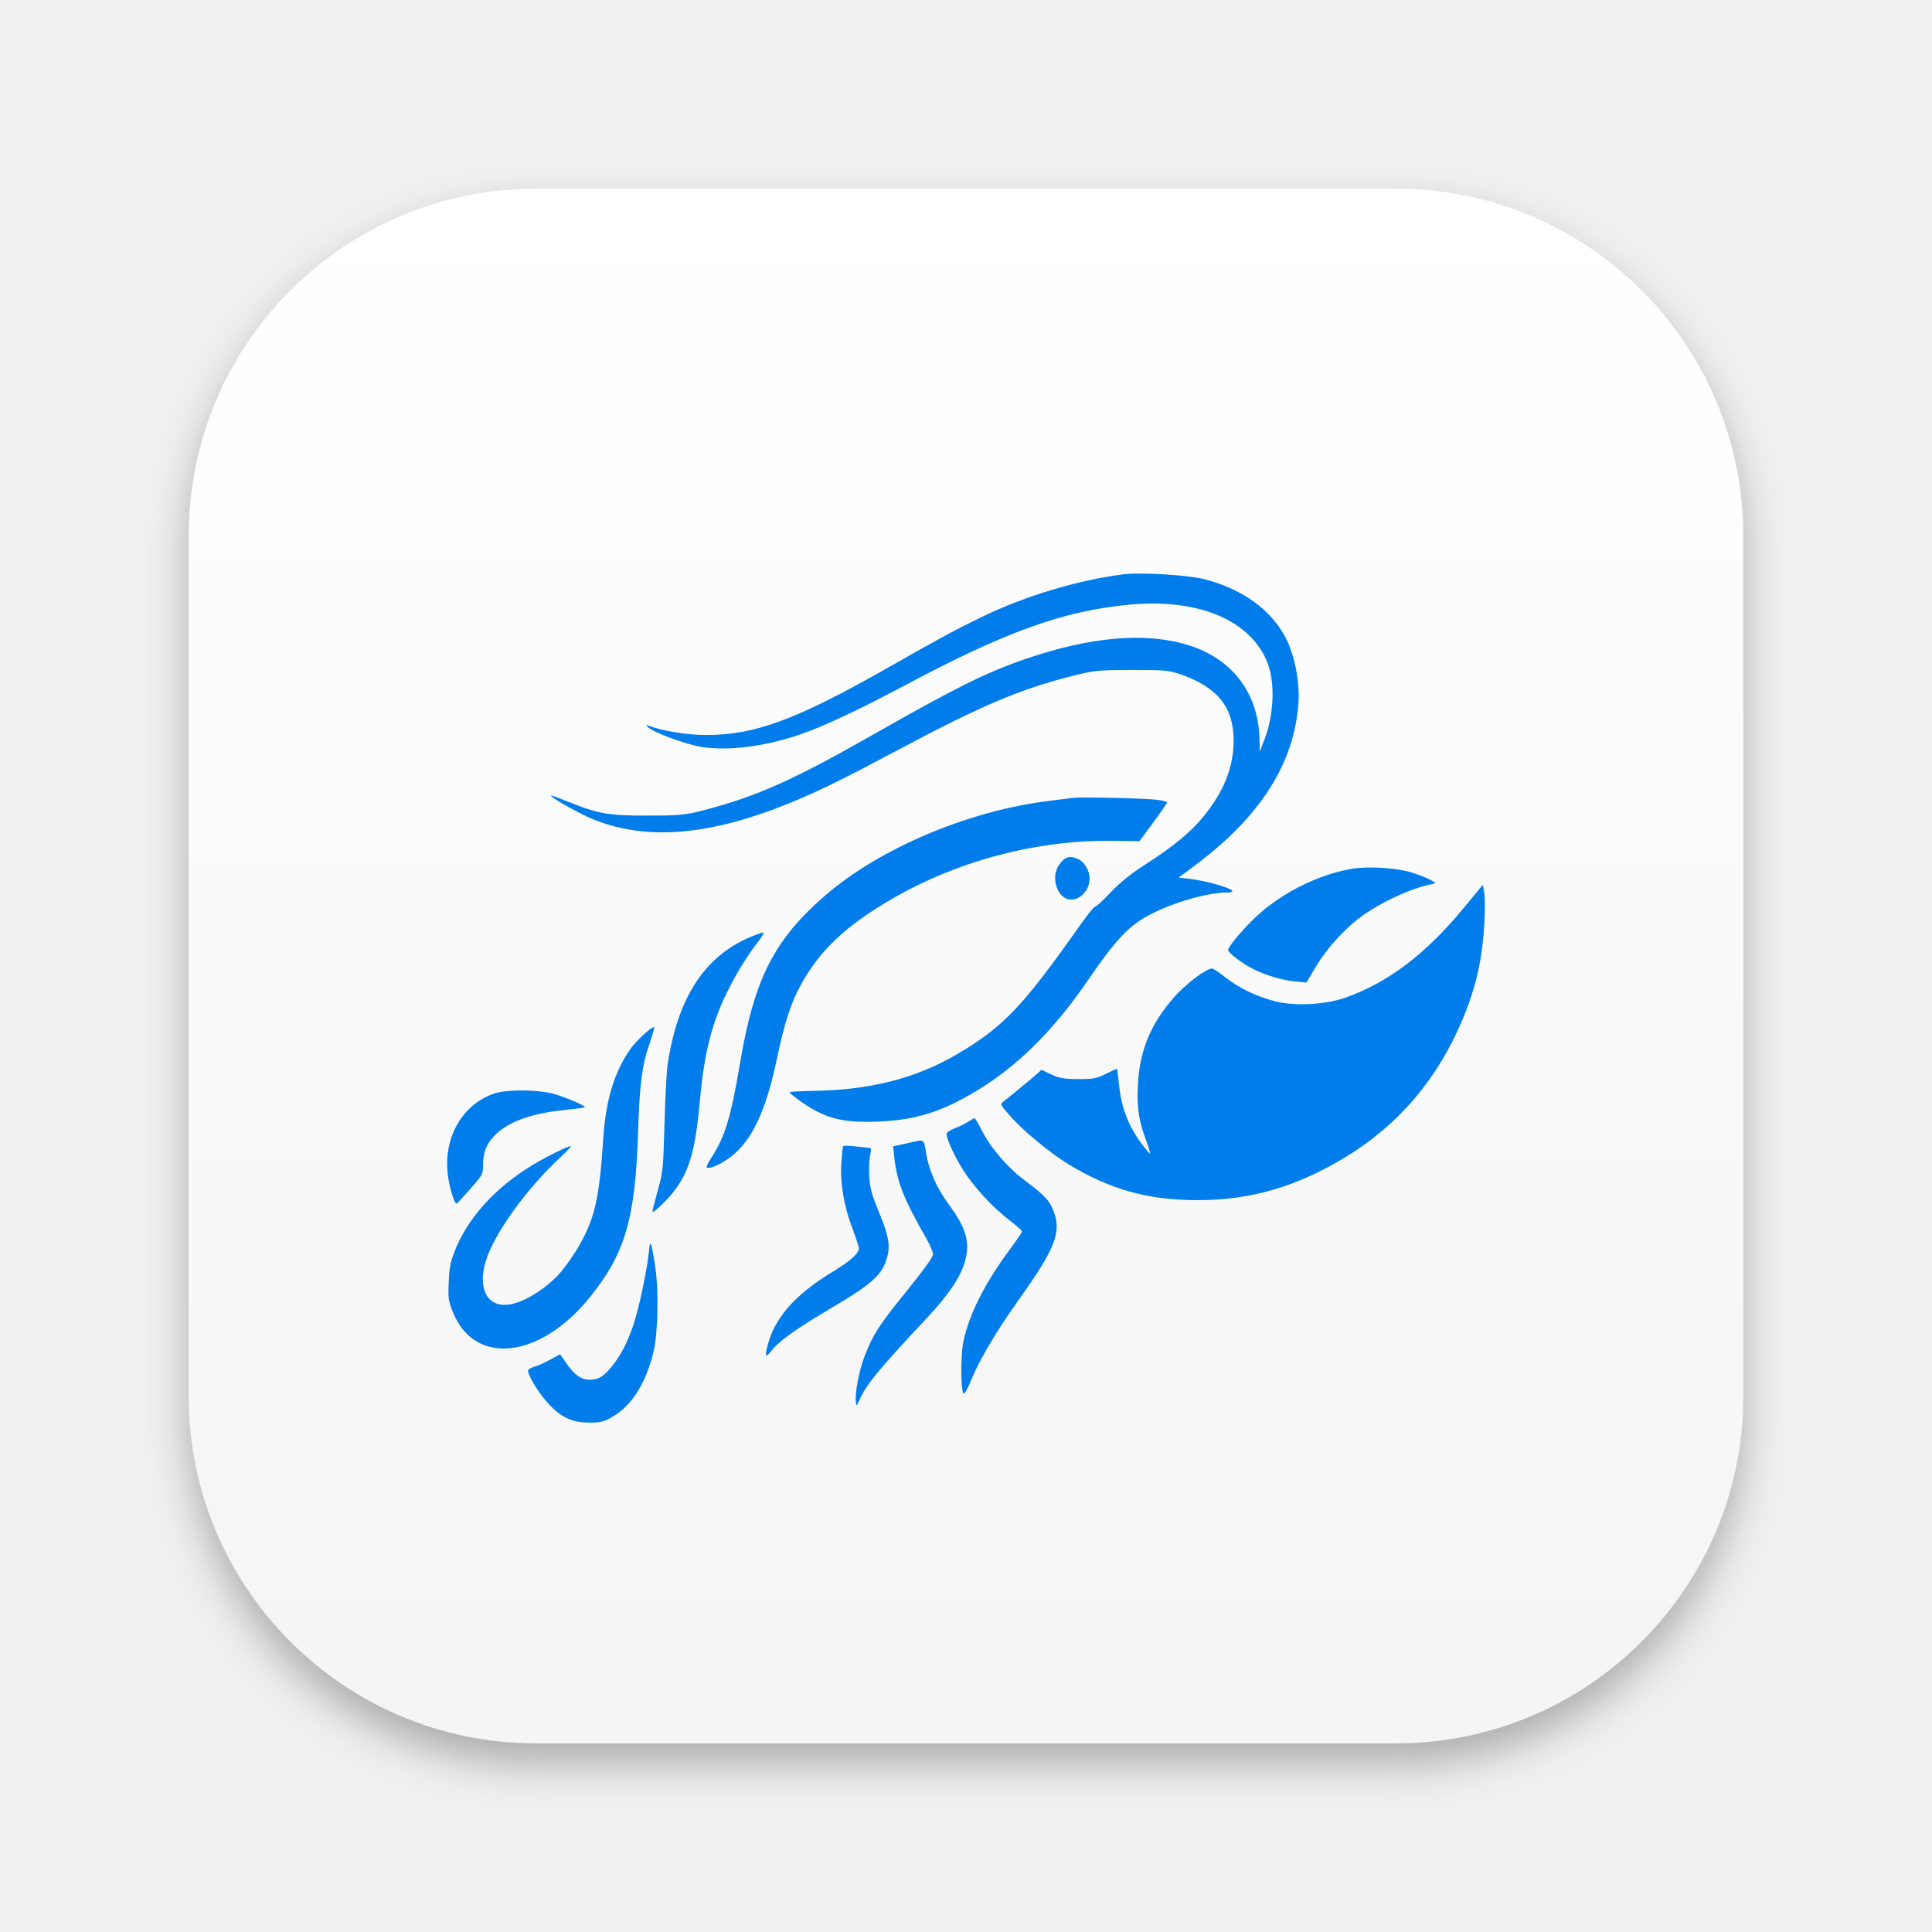
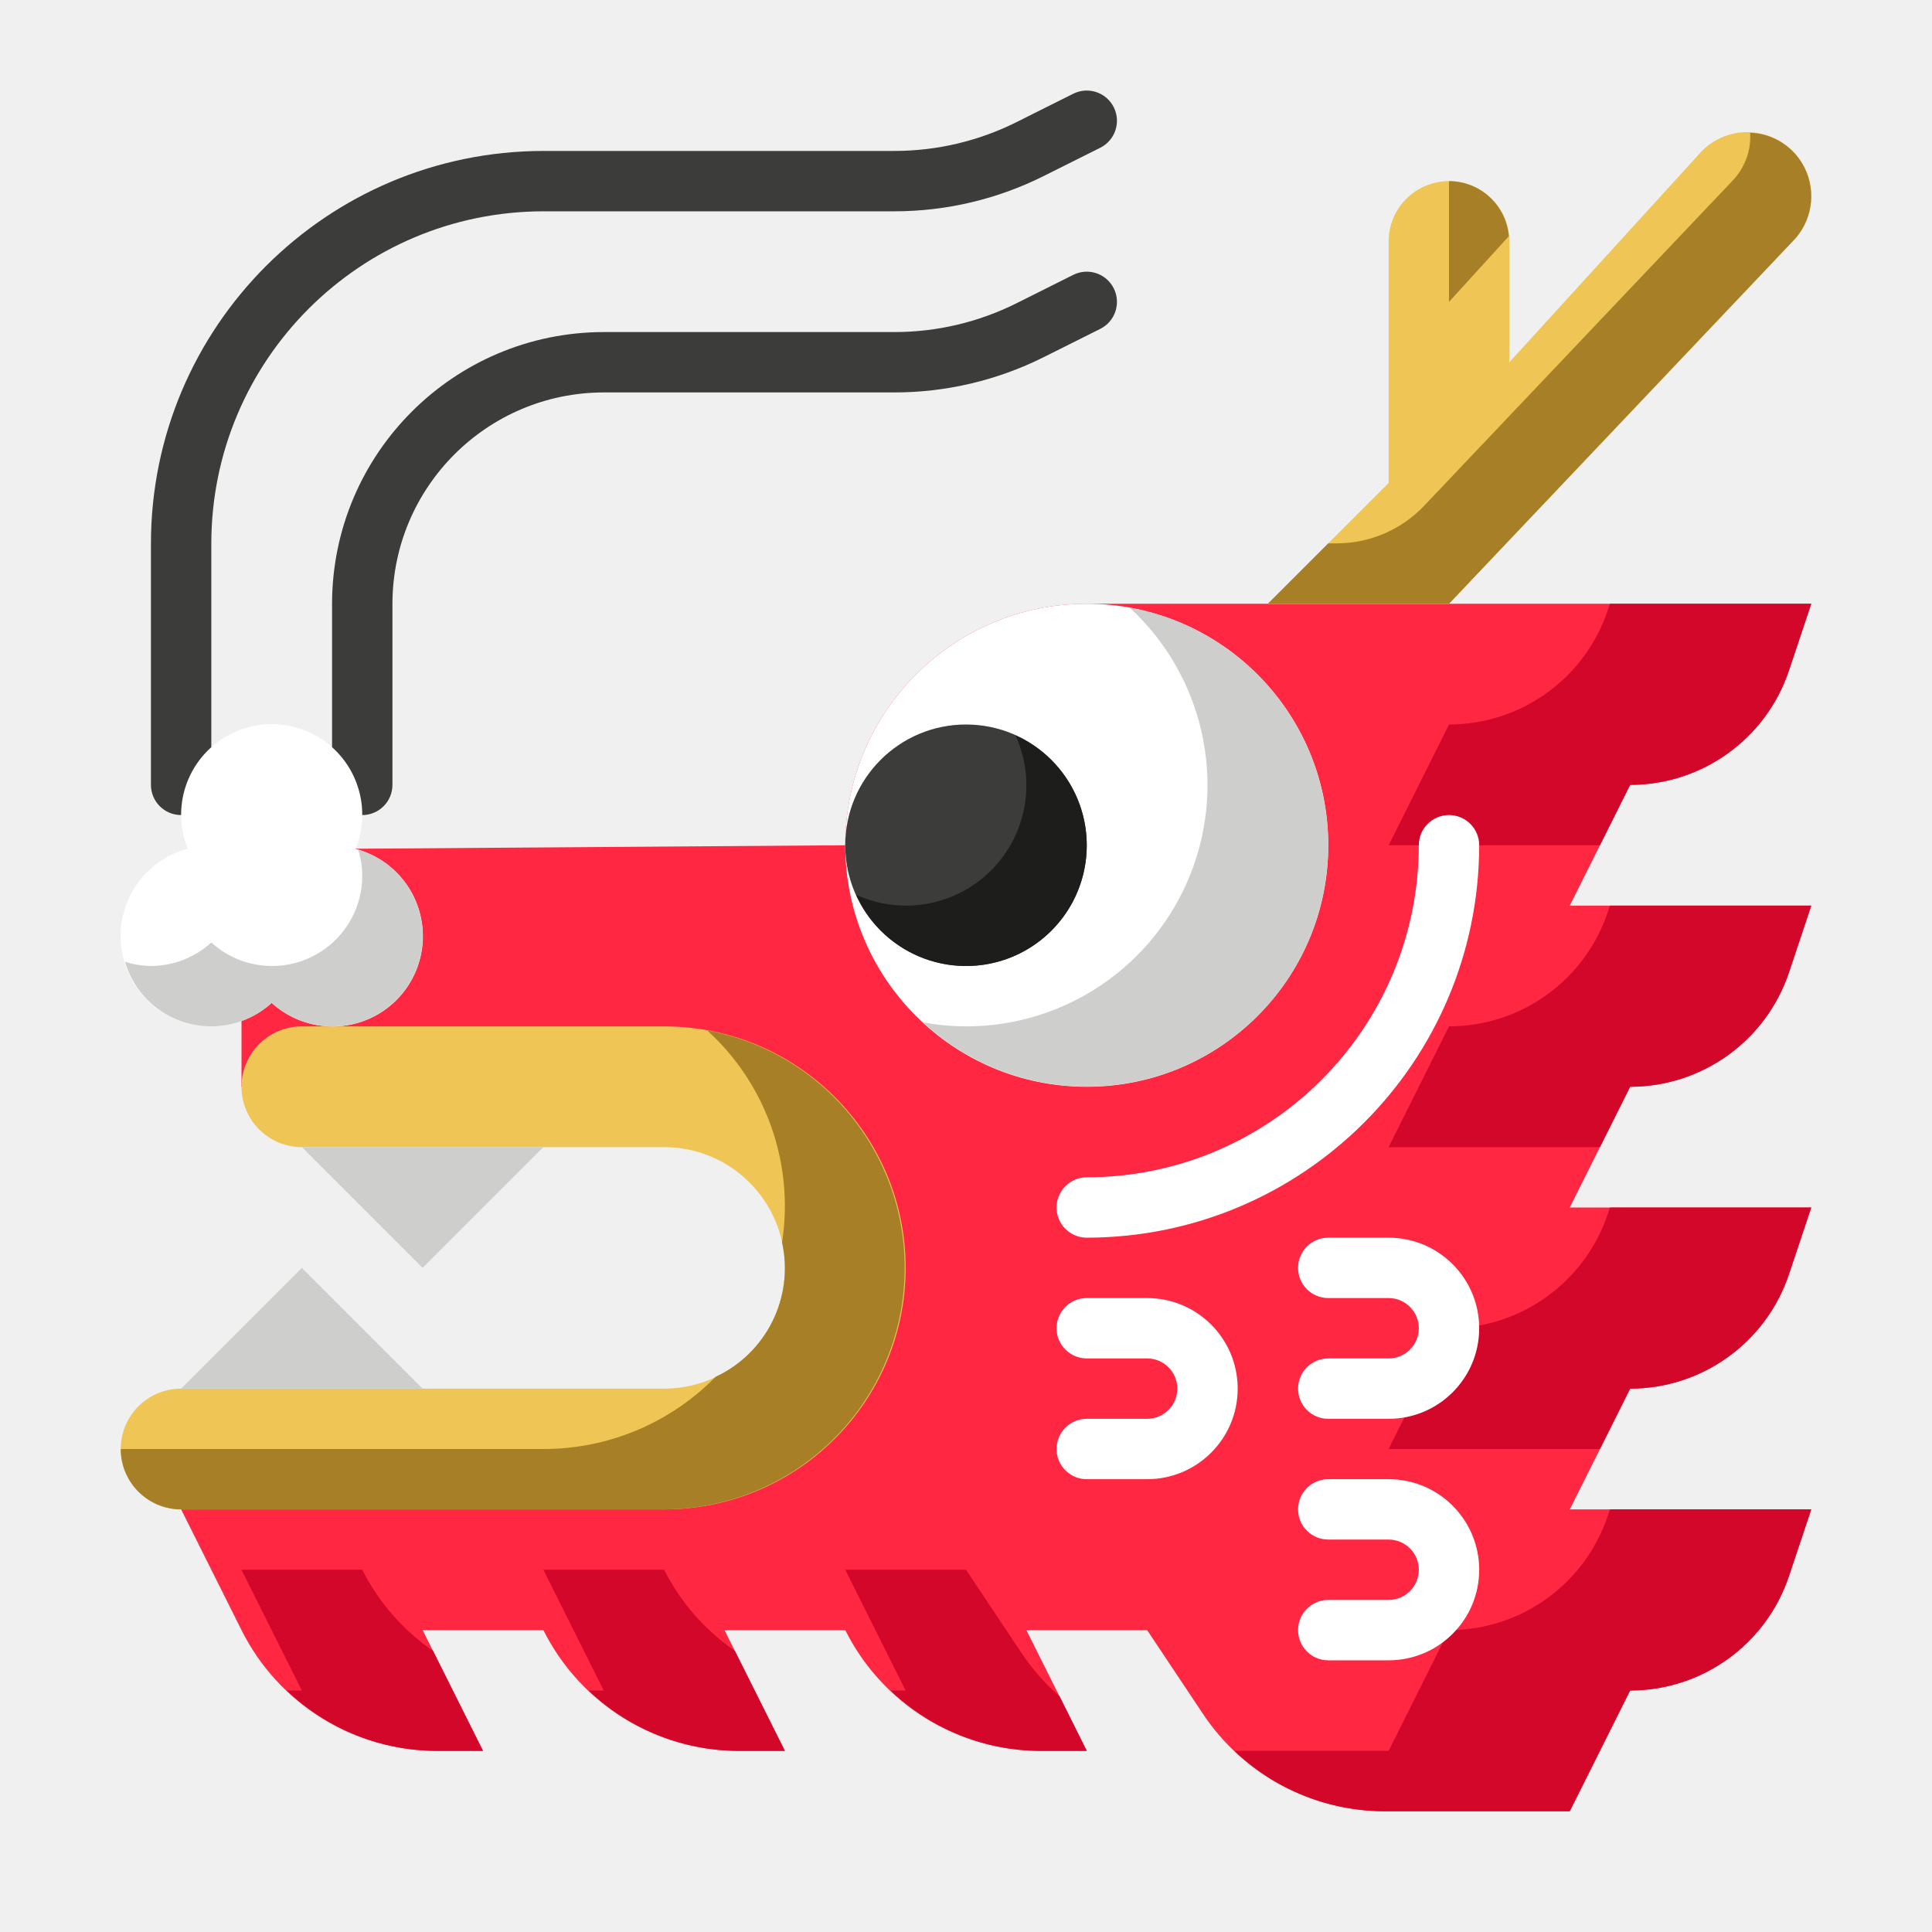
- <svg xmlns="http://www.w3.org/2000/svg" width="1024" height="1024" viewBox="0 0 1024 1024" fill="none">
-   <g filter="url(#filter0_d_159_34)">
-     <rect x="100" y="100" width="824" height="824" rx="184" fill="white" />
-     <rect x="100" y="100" width="824" height="824" rx="184" fill="url(#paint0_linear_159_34)" fill-opacity="0.41" />
+ <svg xmlns="http://www.w3.org/2000/svg" id="Layer_2" viewBox="0 0 64 64" data-name="Layer 2">
+   <path d="m12 27a1 1 0 0 1 -1-1v-6a9.01 9.01 0 0 1 9-9h9.64a9.039 9.039 0 0 0 4.024-.95l1.889-.945a1 1 0 1 1 .894 1.79l-1.888.944a11.055 11.055 0 0 1 -4.919 1.161h-9.64a7.009 7.009 0 0 0 -7 7v6a1 1 0 0 1 -1 1z" fill="#3c3c3b" />
+   <path d="m6 27a1 1 0 0 1 -1-1v-8a13.015 13.015 0 0 1 13-13h11.64a9.039 9.039 0 0 0 4.024-.95l1.889-.945a1 1 0 1 1 .894 1.79l-1.888.944a11.055 11.055 0 0 1 -4.919 1.161h-11.64a11.013 11.013 0 0 0 -11 11v8a1 1 0 0 1 -1 1z" fill="#3c3c3b" />
+   <path d="m6 50 2 4a7.237 7.237 0 0 0 6.472 4h1.528l-2-4h4a7.237 7.237 0 0 0 6.472 4h1.528l-2-4h4a7.237 7.237 0 0 0 6.472 4h1.528l-2-4h4l1.852 2.778a7.236 7.236 0 0 0 6.021 3.222h6.127l2-4a5.55 5.55 0 0 0 5.265-3.8l.735-2.2h-8l2-4a5.55 5.55 0 0 0 5.265-3.8l.735-2.2h-8l2-4a5.55 5.55 0 0 0 5.265-3.8l.735-2.2h-8l2-4a5.55 5.55 0 0 0 5.265-3.8l.735-2.2h-24a8 8 0 0 0 -8 8l-16.22.116-3.78 1.884v6h16l4 6-4 6h-18z" fill="#ff2741" />
+   <g fill="#d30729">
+     <path d="m48 54-2 4h-5.109a7.228 7.228 0 0 0 4.982 2h6.127l2-4a5.55 5.55 0 0 0 5.265-3.8l.735-2.2h-6.667l-.068.2a5.55 5.55 0 0 1 -5.265 3.8z" />
+     <path d="m33.852 54.778-1.852-2.778h-4l2 4h-.5a7.22 7.22 0 0 0 4.97 2h1.53l-.9-1.807a7.237 7.237 0 0 1 -1.248-1.415z" />
+     <path d="m22 52h-4l2 4h-.5a7.22 7.22 0 0 0 4.97 2h1.53l-1.657-3.313a7.219 7.219 0 0 1 -2.343-2.687z" />
+     <path d="m12 52h-4l2 4h-.5a7.22 7.22 0 0 0 4.97 2h1.53l-1.657-3.313a7.219 7.219 0 0 1 -2.343-2.687z" />
+     <path d="m48 24-2 4h7l1-2a5.55 5.55 0 0 0 5.265-3.8l.735-2.2h-6.667l-.068.2a5.55 5.55 0 0 1 -5.265 3.8z" />
+     <path d="m59.265 32.205.735-2.205h-6.667l-.068.2a5.55 5.55 0 0 1 -5.265 3.8l-2 4h7l1-2a5.55 5.55 0 0 0 5.265-3.795z" />
+     <path d="m48 44-2 4h7l1-2a5.55 5.55 0 0 0 5.265-3.8l.735-2.2h-6.667l-.068.2a5.55 5.55 0 0 1 -5.265 3.8z" />
  </g>
-   <path fill-rule="evenodd" clip-rule="evenodd" d="M343.869 663.994C344.41 658.75 344.631 658.176 345.283 660.313C345.709 661.705 346.675 667.17 347.432 672.459C349.133 684.352 348.666 706.564 346.521 715.863C342.718 732.344 335.165 744.64 325.195 750.574C319.973 753.681 318.607 754.034 311.939 753.997C302.719 753.947 296.746 750.958 289.676 742.859C284.462 736.886 279.16 727.727 279.981 726.114C280.266 725.555 281.773 724.766 283.329 724.361C284.886 723.955 288.571 722.307 291.518 720.698L296.878 717.771L300.147 722.509C304.477 728.781 308.027 731.276 312.632 731.281C317.322 731.286 320.12 729.532 324.719 723.698C329.284 717.908 332.457 711.703 335.698 702.234C338.527 693.967 342.877 673.611 343.869 663.994ZM483.175 605.427C489.885 603.885 489.679 603.742 490.765 610.663C492.253 620.154 496.224 629.272 502.737 638.157C512.025 650.826 514.183 658.104 511.6 668.051C509.463 676.278 503.081 685.93 491.802 697.994C465.023 726.633 459.247 733.657 455.458 742.192C454.032 745.401 453.941 745.448 453.645 743.117C453.038 738.35 455.396 726.01 458.33 718.594C462.952 706.913 465.899 702.368 480.719 684.064C489.388 673.358 494.532 666.204 494.532 664.857C494.532 663.676 493.08 660.162 491.307 657.047C478.782 635.065 475.431 626.574 473.953 613.075L473.354 607.61L476.299 606.97C477.919 606.618 481.012 605.923 483.175 605.427ZM516.53 592.697C516.855 592.672 518.526 595.451 520.243 598.874C525.003 608.366 534.056 618.897 543.459 625.884C553.499 633.343 556.287 636.326 558.402 641.861C562.76 653.261 559.344 661.795 539.051 690.202C528.581 704.86 519.178 720.712 515.124 730.54C512.555 736.772 511.054 739.395 510.585 738.477C509.142 735.648 509.153 718.152 510.604 711.13C513.582 696.719 521.893 680.248 535.41 661.968C538.854 657.312 541.68 653.142 541.691 652.7C541.703 652.26 538.86 649.699 535.377 647.01C527.14 640.65 519.539 632.782 512.973 623.823C507.503 616.358 501.059 603.046 501.794 600.727C502.025 599.998 503.926 598.782 506.018 598.026C508.11 597.27 511.198 595.771 512.88 594.697C514.562 593.622 516.204 592.723 516.53 592.697ZM446.853 607.591C447.063 607.179 450.113 607.191 453.629 607.617C457.144 608.044 460.48 608.423 461.043 608.459C461.802 608.508 461.832 609.546 461.157 612.493C460.658 614.677 460.474 619.795 460.749 623.869C461.168 630.066 462.042 633.198 466.096 643.017C471.665 656.506 472.252 661.728 469.086 669.652C466.266 676.708 460.083 681.827 440.364 693.432C422.352 704.033 412.898 710.784 408.978 715.849C406.067 719.609 405.399 719.282 406.46 714.617C410.009 699.006 420.909 686.398 441.752 673.797C450.474 668.524 455.217 664.265 455.217 661.706C455.217 660.793 453.628 655.865 451.685 650.758C447.259 639.118 445.202 626.727 445.935 616.105C446.229 611.835 446.642 608.005 446.853 607.591ZM334.258 555.811C337.405 551.378 345.974 543.578 346.714 544.473C346.916 544.717 345.889 548.395 344.434 552.645C340.208 564.977 339.03 573.994 338.168 600.625C336.702 645.881 331.351 664.241 312.927 687.225C286.536 720.148 251.762 724.218 240.187 695.74C237.621 689.423 237.475 688.445 237.82 679.704C238.124 671.999 238.674 669.139 241.013 663.085C247.647 645.912 262.384 629.573 281.99 617.653C288.93 613.432 300.927 607.467 302.475 607.466C303.015 607.466 300.892 609.817 297.758 612.692C279.338 629.582 261.593 654.203 257.356 668.748C252.888 684.086 259.02 693.876 271.394 691.165C278.912 689.518 289.558 682.718 296.401 675.19C299.632 671.636 304.628 664.47 307.503 659.263C315.457 644.86 317.686 634.642 319.769 603.039C321.092 582.96 325.742 567.804 334.258 555.811ZM404.451 494.252C405.121 494.24 403.727 496.731 401.352 499.786C392.015 511.801 382.734 529.251 378.334 543.071C374.594 554.817 372.487 566.392 370.896 583.908C368.545 609.818 365.301 620.995 357.057 631.594C353.392 636.306 347.026 642.39 345.761 642.39C345.606 642.39 346.828 637.509 348.477 631.542C351.425 620.87 351.485 620.29 352.195 595.567C352.592 581.747 353.33 567.677 353.836 564.301C359.128 528.948 373.252 507.096 397.516 496.719C400.66 495.375 403.781 494.265 404.451 494.252ZM262.352 579.469C268.604 577.43 284.255 577.449 292.475 579.505C298.626 581.044 310.63 586.114 309.981 586.9C309.826 587.085 304.705 587.758 298.6 588.395C280.918 590.239 268.743 594.822 261.744 602.265C257.684 606.584 256.017 611.043 256.017 617.585C256.017 622.32 255.795 622.734 249.348 630.055C245.679 634.219 242.414 637.756 242.091 637.912C241.09 638.394 238.724 631.322 237.628 624.576C234.285 603.992 244.542 585.278 262.352 579.469ZM786.636 472.877C787.037 475.017 787.12 481.705 786.82 487.739C785.825 507.763 782.594 522.441 775.312 540.004C762.271 571.455 741.492 596 713.391 613.148C687.364 629.029 662.762 636.176 634.369 636.101C608.24 636.033 588.273 630.449 566.297 617.066C556.678 611.207 542.306 599.342 535.596 591.718C530.326 585.732 530.039 585.177 531.614 584.03C533.874 582.382 546.418 572.028 549.538 569.234L552.014 567.017L557.129 569.459C561.299 571.451 563.937 571.907 571.417 571.932C579.432 571.959 581.303 571.604 586.228 569.116C589.324 567.551 591.953 566.383 592.072 566.52C592.187 566.658 592.694 570.81 593.197 575.743C594.329 586.814 598.186 596.873 604.671 605.663C607.16 609.037 609.349 611.611 609.536 611.386C609.721 611.158 608.744 607.922 607.362 604.194C603.584 593.993 602.589 587.429 603.068 575.858C603.833 557.417 609.522 543.299 622.01 528.848C628.139 521.755 639.386 513.23 642.521 513.301C643.057 513.314 646.199 515.446 649.504 518.039C656.865 523.815 666.468 528.402 676.208 530.791C686.826 533.398 702.755 532.495 713.391 528.683C736.016 520.572 755.808 505.523 775.859 481.183L785.906 468.985L786.636 472.877ZM568.796 422.881C572.993 422.3 608.352 423.163 614.009 423.986C616.532 424.353 618.593 424.95 618.589 425.312C618.584 425.676 615.29 430.443 611.269 435.907L603.955 445.842L590.088 445.653C549.231 445.094 506.692 456.422 471.38 477.264C447.68 491.252 434.418 503.898 424.413 522.05C419.308 531.312 415.711 542.374 411.951 560.372C406.084 588.453 398.807 604.169 387.615 612.931C382.642 616.824 376.562 619.627 374.711 618.88C374.232 618.686 375.083 616.634 376.603 614.32C384.232 602.693 387.273 592.8 392.241 563.447C399.812 518.715 410.187 498.253 437.199 474.778C466.07 449.687 513.393 429.671 556.127 424.474C561.413 423.832 567.114 423.115 568.796 422.881ZM595.443 304.387C604.387 303.254 629.69 304.762 638.194 306.936C660.596 312.661 677.009 325.671 683.633 342.956C686.988 351.71 688.804 363.087 688.252 371.89C686.221 404.307 668.183 432.777 633.147 458.861L624.729 465.127L631.492 465.94C639.097 466.853 651.697 470.406 653.021 472.009C653.601 472.711 652.553 473.065 649.9 473.065C640.12 473.065 621.869 478.333 609.755 484.652C598.207 490.676 591.766 497.519 575.837 520.687C558.346 546.128 539.37 564.934 518.25 577.756C499.276 589.278 485.717 593.579 465.638 594.447C446.118 595.291 436.571 592.688 423.108 582.855C420.586 581.011 418.523 579.247 418.524 578.934C418.526 578.62 424.172 578.284 431.07 578.188C461.093 577.767 485.427 571.57 507.201 558.8C531.614 544.483 542.107 533.498 572.168 490.79C576.162 485.115 579.928 480.472 580.534 480.472C581.142 480.47 584.744 477.152 588.54 473.095C593.185 468.131 599.015 463.406 606.364 458.652C622.493 448.215 631.165 441.061 638.139 432.437C648.815 419.237 653.843 406.455 653.85 392.501C653.858 374.907 645.401 364.322 625.847 357.457C619.671 355.29 617.234 355.069 599.812 355.104C581.641 355.14 579.875 355.325 567.485 358.491C540.309 365.435 519.505 374.288 476.486 397.218C447.973 412.417 434.153 419.224 419.858 425.108C376.695 442.872 343.054 445.82 314.586 434.33C306.865 431.214 291.386 422.468 292.084 421.616C292.204 421.472 296.227 422.938 301.024 424.875C317.115 431.374 322.554 432.325 343.385 432.28C360.36 432.241 363.221 431.965 373.091 429.409C401.001 422.18 420.449 413.467 463.954 388.701C506.411 364.533 522.968 356.325 543.459 349.295C578.142 337.396 607.189 334.921 629.83 341.934C653.448 349.252 667.281 367.805 667.598 392.593L667.673 398.455L670.136 392.106C675.124 379.243 675.908 362.559 672.021 351.976C663.565 328.948 635.43 316.937 598.308 320.506C563.525 323.85 533.183 334.758 480.117 362.991C458.584 374.448 441.605 382.598 429.443 387.316C409.297 395.13 387.362 398.39 371.78 395.886C363.561 394.565 346.345 388.245 343.644 385.557C342.137 384.058 342.138 384.02 343.664 384.607C350.988 387.419 363.995 389.55 373.975 389.57C400.135 389.624 422.079 381.507 470.943 353.705C498.56 337.992 506.35 333.786 520.63 326.873C543.36 315.871 571.453 307.428 595.443 304.387ZM716.886 460.435C725.345 459.046 740.296 459.991 748.086 462.404C751.665 463.513 756.136 465.256 758.019 466.279C761.208 468.009 761.293 468.165 759.259 468.546C747.715 470.714 730.468 478.811 719.814 487.067C711.594 493.436 702.822 503.34 697.507 512.251L692.422 520.776L686.191 520.169C679.333 519.501 670.252 516.734 663.557 513.269C658.127 510.459 650.923 504.927 650.922 503.567C650.922 501.456 660.91 489.962 668.235 483.641C681.798 471.938 700.162 463.179 716.886 460.435ZM561.053 458.832C564.137 454.083 567.154 453.156 571.824 455.519C574.897 457.075 577.532 461.755 577.532 465.657C577.532 472.25 571.658 477.938 566.212 476.619C560.014 475.117 557.07 464.966 561.053 458.832Z" fill="#007DEB" />
-   <defs>
-     <filter id="filter0_d_159_34" x="78" y="89" width="868" height="868" filterUnits="userSpaceOnUse" color-interpolation-filters="sRGB">
-       <feFlood flood-opacity="0" result="BackgroundImageFix" />
-       <feColorMatrix in="SourceAlpha" type="matrix" values="0 0 0 0 0 0 0 0 0 0 0 0 0 0 0 0 0 0 127 0" result="hardAlpha" />
-       <feOffset dy="11" />
-       <feGaussianBlur stdDeviation="11" />
-       <feColorMatrix type="matrix" values="0 0 0 0 0 0 0 0 0 0 0 0 0 0 0 0 0 0 0.28 0" />
-       <feBlend mode="normal" in2="BackgroundImageFix" result="effect1_dropShadow_159_34" />
-       <feBlend mode="normal" in="SourceGraphic" in2="effect1_dropShadow_159_34" result="shape" />
-     </filter>
-     <linearGradient id="paint0_linear_159_34" x1="512" y1="100" x2="512" y2="924" gradientUnits="userSpaceOnUse">
-       <stop stop-opacity="0" />
-       <stop offset="1" stop-opacity="0.1" />
-     </linearGradient>
-   </defs>
+   <path d="m10 34h12a8 8 0 0 1 8 8 8 8 0 0 1 -8 8h-16a2 2 0 0 1 -2-2 2 2 0 0 1 2-2h16a4 4 0 0 0 4-4 4 4 0 0 0 -4-4h-12a2 2 0 0 1 -2-2 2 2 0 0 1 2-2z" fill="#efc555" />
+   <path d="m23.427 34.134a7.858 7.858 0 0 1 2.48 7.022 3.965 3.965 0 0 1 -2.2 4.451 7.97 7.97 0 0 1 -5.707 2.393h-14a2 2 0 0 0 2 2h16a8 8 0 0 0 1.427-15.866z" fill="#a77f26" />
+   <path d="m11.78 28.116a3 3 0 1 0 -5.56 0 2.992 2.992 0 1 0 2.78 5.105 2.991 2.991 0 1 0 2.78-5.1z" fill="#fff" />
+   <path d="m11.867 28.147a2.932 2.932 0 0 1 .133.853 2.988 2.988 0 0 1 -5 2.221 2.978 2.978 0 0 1 -2 .779 2.983 2.983 0 0 1 -.86-.14 2.973 2.973 0 0 0 4.86 1.361 2.989 2.989 0 1 0 2.867-5.074z" fill="#cececc" />
+   <circle cx="36" cy="28" fill="#fff" r="8" />
+   <path d="m37.427 20.134a7.992 7.992 0 0 1 -5.427 13.866 8.083 8.083 0 0 1 -1.427-.134 7.994 7.994 0 1 0 6.854-13.732z" fill="#cececc" />
+   <circle cx="32" cy="28" fill="#3c3c3b" r="4" />
+   <path d="m33.64 24.36a3.985 3.985 0 0 1 -5.28 5.28 3.995 3.995 0 1 0 5.28-5.28z" fill="#1d1d1b" />
+   <path d="m10 38 4 4 4-4z" fill="#cececc" />
+   <path d="m6 46 4-4 4 4z" fill="#cececc" />
+   <path d="m48 20 11.379-12a2.12 2.12 0 0 0 .4-2.447 2.12 2.12 0 0 0 -3.399-.553l-6.38 7v-4a2 2 0 0 0 -2-2 2 2 0 0 0 -2 2v8l-4 4z" fill="#efc555" />
+   <path d="m49.982 7.825a1.994 1.994 0 0 0 -1.982-1.825v4z" fill="#a77f26" />
+   <path d="m59.776 5.553a2.1 2.1 0 0 0 -1.8-1.156 2.1 2.1 0 0 1 -.597 1.603l-10.2 10.752a4 4 0 0 1 -2.898 1.248h-.281l-2 2h6l11.379-12a2.12 2.12 0 0 0 .397-2.447z" fill="#a77f26" />
+   <path d="m36 41a1 1 0 0 1 0-2 11.013 11.013 0 0 0 11-11 1 1 0 0 1 2 0 13.015 13.015 0 0 1 -13 13z" fill="#fff" />
+   <path d="m38 49h-2a1 1 0 0 1 0-2h2a1 1 0 0 0 0-2h-2a1 1 0 0 1 0-2h2a3 3 0 0 1 0 6z" fill="#fff" />
+   <path d="m46 47h-2a1 1 0 0 1 0-2h2a1 1 0 0 0 0-2h-2a1 1 0 0 1 0-2h2a3 3 0 0 1 0 6z" fill="#fff" />
+   <path d="m46 55h-2a1 1 0 0 1 0-2h2a1 1 0 0 0 0-2h-2a1 1 0 0 1 0-2h2a3 3 0 0 1 0 6z" fill="#fff" />
</svg>
